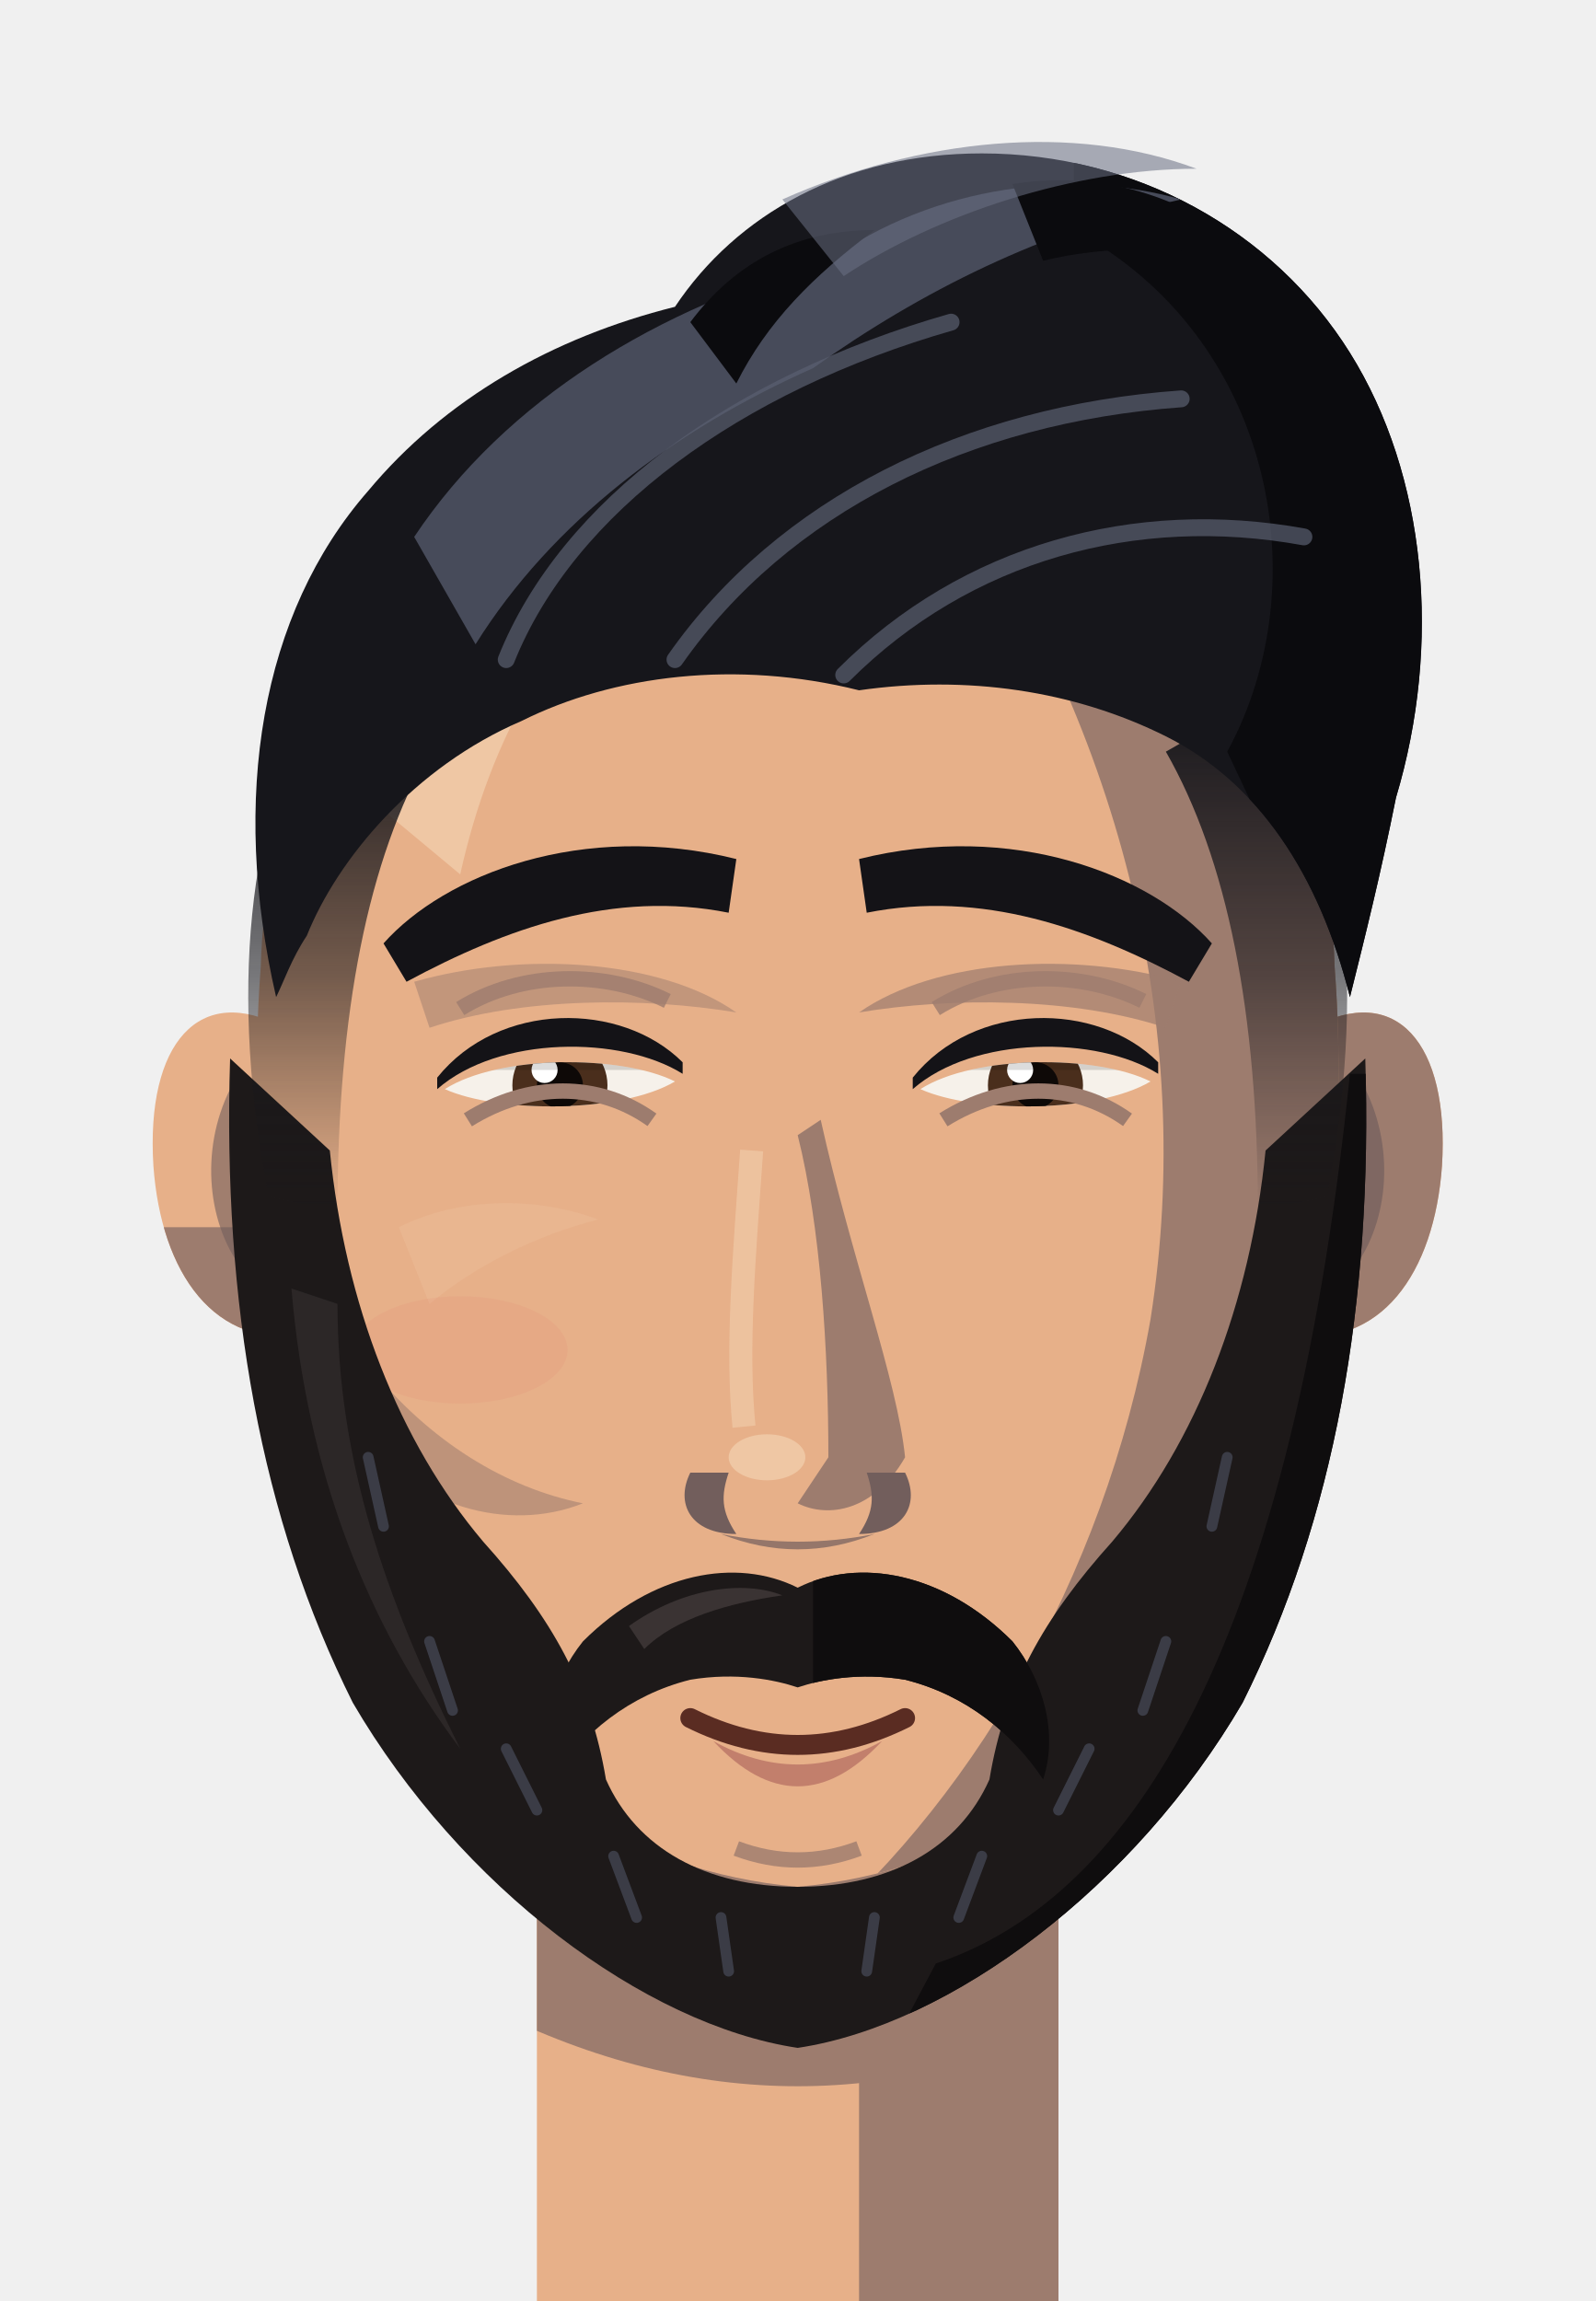
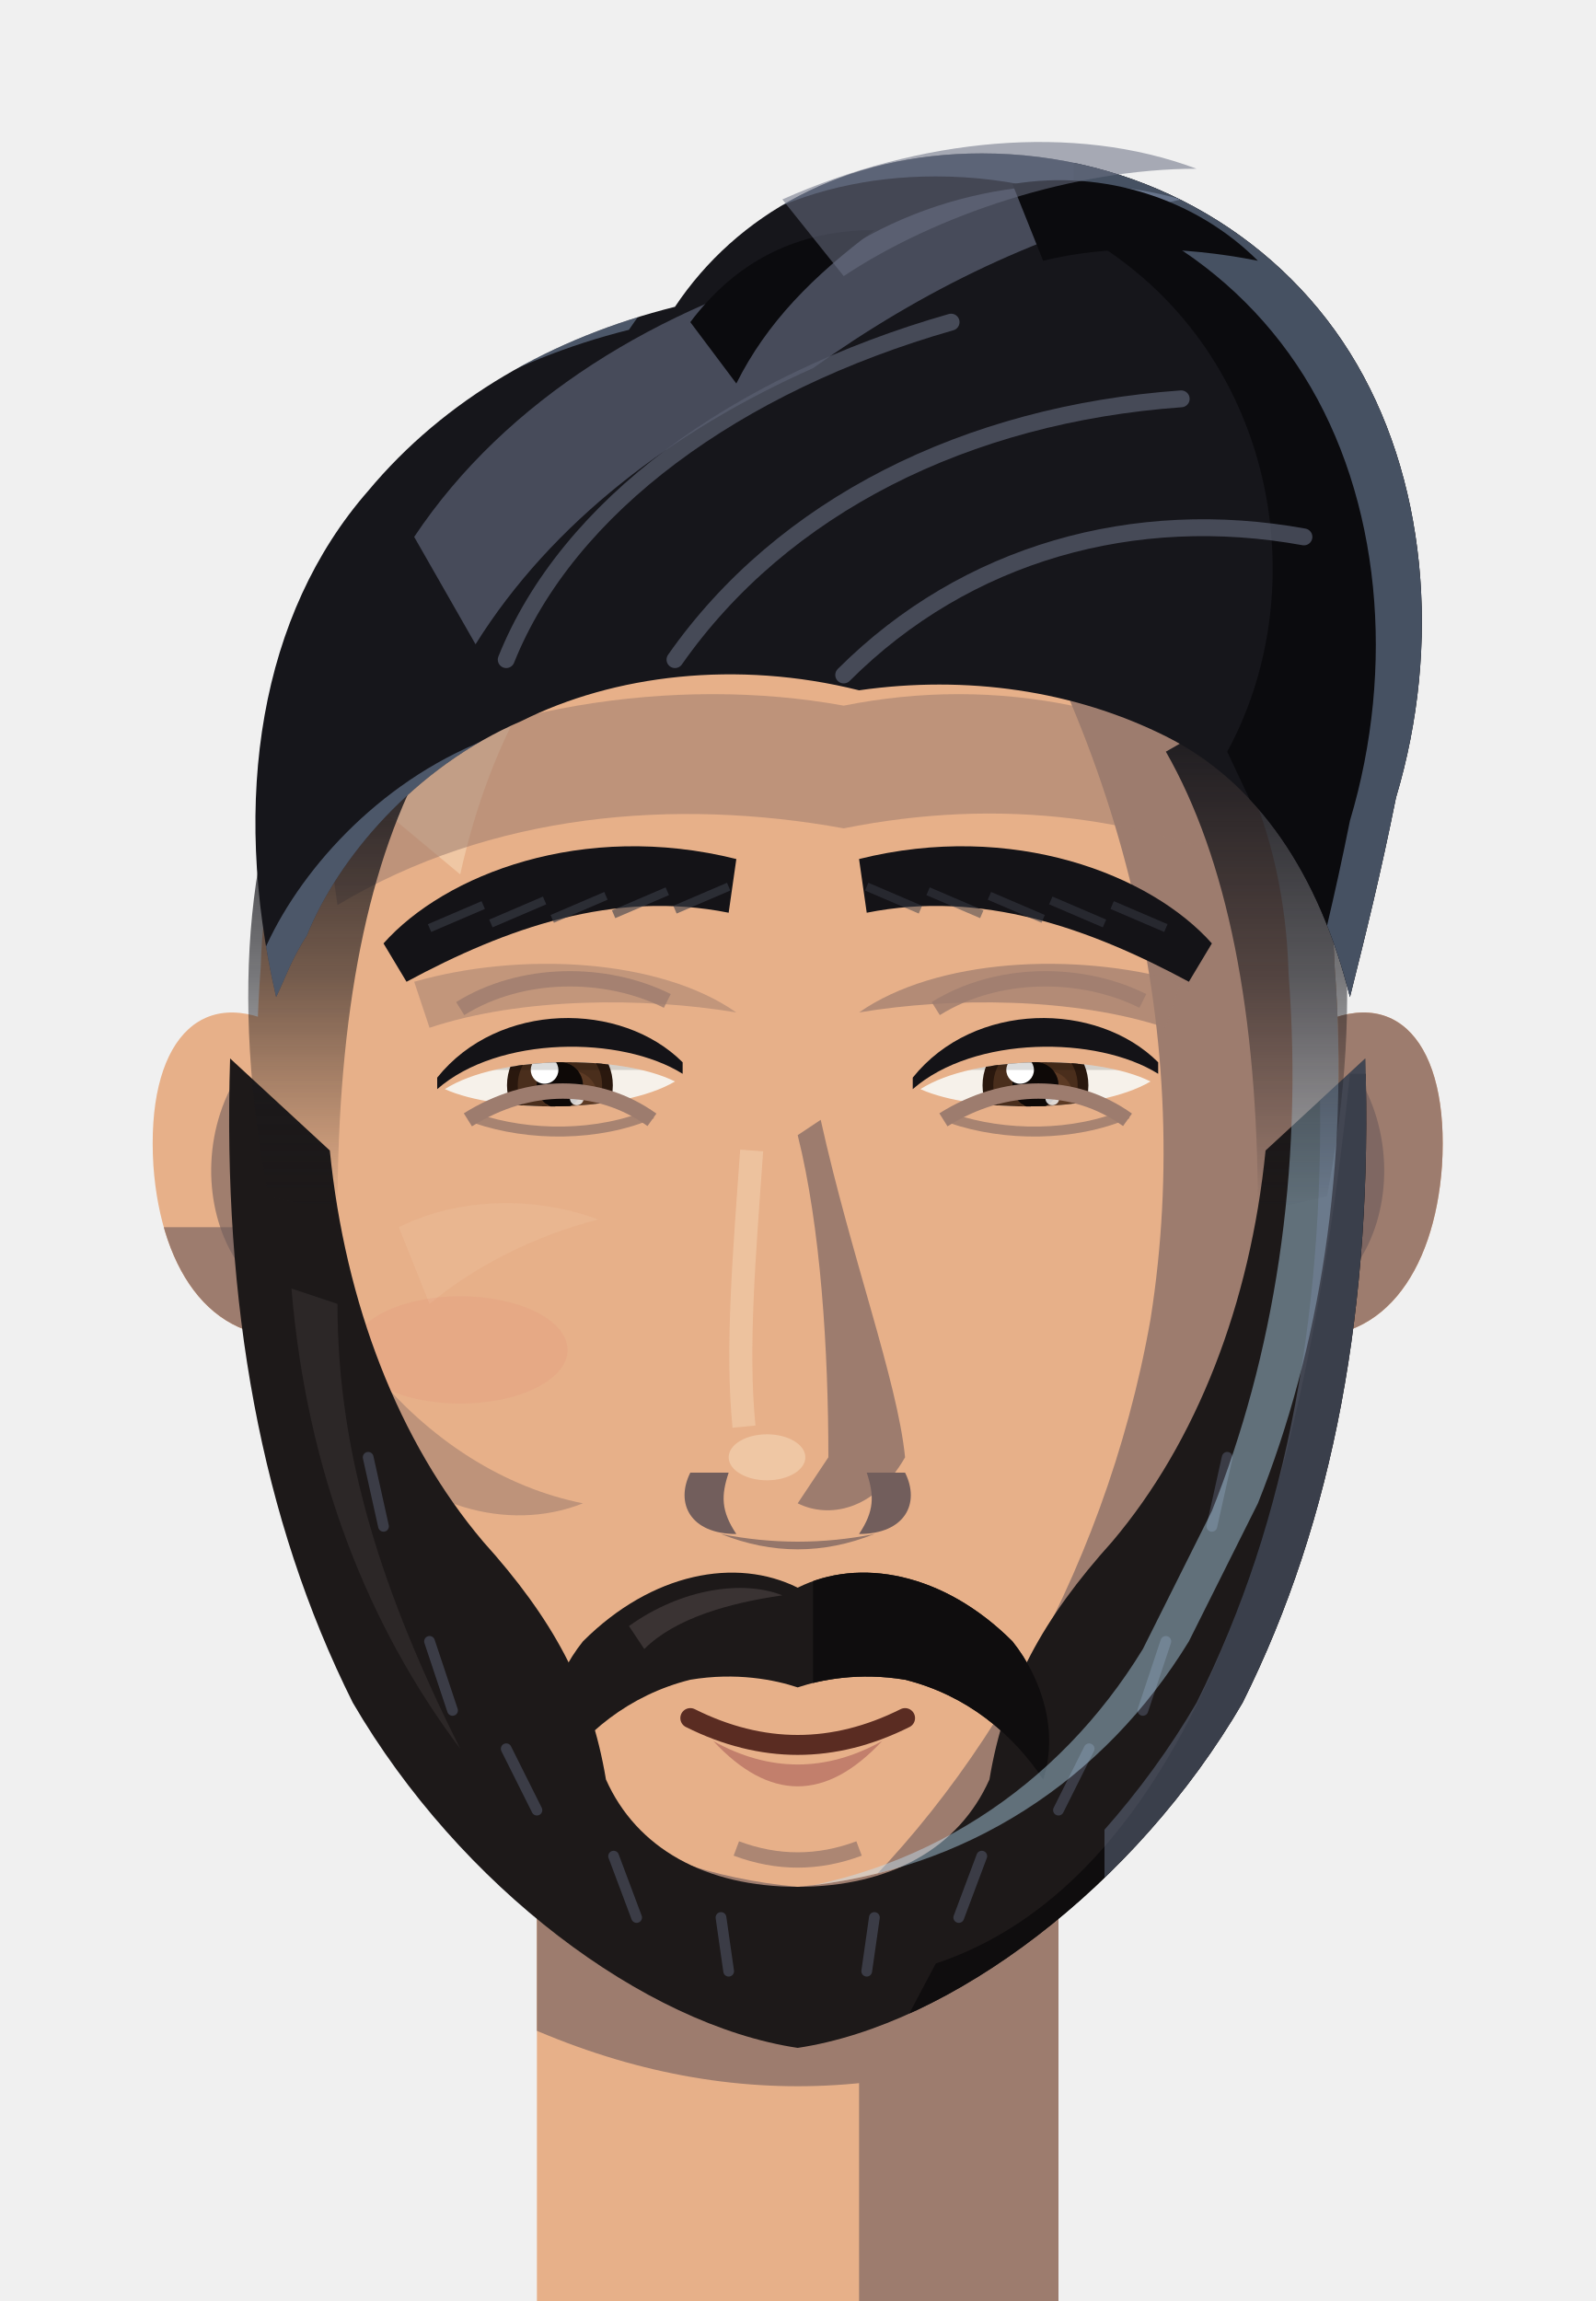
<svg xmlns="http://www.w3.org/2000/svg" viewBox="196 0 208 300" width="208" height="300">
  <defs>
    <linearGradient id="fade" x1="0" y1="0" x2="0" y2="1">
      <stop offset="0" stop-color="#16161b" stop-opacity="1" />
      <stop offset="0.55" stop-color="#16161b" stop-opacity="0.55" />
      <stop offset="1" stop-color="#16161b" stop-opacity="0" />
    </linearGradient>
    <clipPath id="c1">
      <path d="M233,134 C222,128 215,136 216,152 C217,166 224,176 236,174 Z" />
    </clipPath>
    <clipPath id="c2">
      <path d="M 367,134 C 378,128 385,136 384,152 C 383,166 376,176 364,174 Z" />
    </clipPath>
    <clipPath id="c3">
      <path d="M266,220 L266,304 L334,304 L334,220 Z" />
    </clipPath>
    <clipPath id="c4">
      <path d="M300,64 C341,64 369,88 370,126 C372,152 368,176 360,196 L351,214 C340,232 322,244 300,246 C278,244 260,232 249,214 L240,196 C232,176 228,152 230,126 C231,88 259,64 300,64 Z" />
    </clipPath>
    <clipPath id="c5">
      <path d="M254,142 C261,137.5 277,137.5 284,141 C277,145.15 261,145.15 254,142 Z" />
    </clipPath>
    <clipPath id="c6">
      <path d="M316,142 C323,137.5 339,137.5 346,141 C339,145.15 323,145.15 316,142 Z" />
    </clipPath>
    <clipPath id="c7">
      <path d="M226,138 C225,170 230,198 242,222 C256,246 280,264 300,267 C320,264 344,246 358,222 C370,198 375,170 374,138 L361,150 C359,170 352,188 341,201 C332,211 327,220 325,232 C321,241 312,246 300,246 C288,246 279,241 275,232 C273,220 268,211 259,201 C248,188 241,170 239,150 Z" />
    </clipPath>
    <clipPath id="c8">
      <path d="M272,214 C281,205 292,203 300,207 C308,203 319,205 328,214 C332,219 334,226 332,232 C328,226 322,221 314,219 C308,218 303,219 300,220 C297,219 292,218 286,219 C278,221 272,226 268,232 C266,226 268,219 272,214 Z" />
    </clipPath>
    <clipPath id="c9">
+       <path d="M300,64 C341,64 369,88 370,126 C372,152 368,176 360,196 L351,214 C340,232 322,244 300,246 C278,244 260,232 249,214 L240,196 C232,176 228,152 230,126 C231,88 259,64 300,64 Z" />
+     </clipPath>
+     <clipPath id="c10">
+       <path d="M226,138 C225,170 230,198 242,222 C256,246 280,264 300,267 C320,264 344,246 358,222 C370,198 375,170 374,138 L361,150 C359,170 352,188 341,201 C332,211 327,220 325,232 C321,241 312,246 300,246 C288,246 279,241 275,232 C273,220 268,211 259,201 C248,188 241,170 239,150 Z" />
+     </clipPath>
+     <clipPath id="c11">
+       <rect x="340" y="0" width="600" height="1500" />
+     </clipPath>
+     <clipPath id="c12">
+       <path d="M232,130 C226,104 230,80 244,64 C254,52 268,44 284,40 C292,28 306,20 324,20 C344,20 362,30 372,46 C382,62 384,84 378,104 C376,114 374,122 372,130 C368,114 360,102 348,96 C336,90 322,88 308,90 C292,86 276,88 264,94 C250,100 240,112 236,122 C234,125 233,128 232,130 Z" />
+     </clipPath>
+     <clipPath id="c13">
      <path d="M232,130 C226,104 230,80 244,64 C254,52 268,44 284,40 C292,28 306,20 324,20 C344,20 362,30 372,46 C382,62 384,84 378,104 C376,114 374,122 372,130 C368,114 360,102 348,96 C336,90 322,88 308,90 C292,86 276,88 264,94 C250,100 240,112 236,122 C234,125 233,128 232,130 Z" />
    </clipPath>
  </defs>
  <path d="M233,134 C222,128 215,136 216,152 C217,166 224,176 236,174 Z" fill="#e7b089" />
  <g clip-path="url(#c1)">
    <path d="M200,160 L240,160 L240,190 L200,190 Z" fill="#9d7c6e" />
  </g>
  <path d="M 367,134 C 378,128 385,136 384,152 C 383,166 376,176 364,174 Z" fill="#e7b089" />
  <g clip-path="url(#c2)">
    <path d="M360,120 L400,120 L400,190 L360,190 Z" fill="#9d7c6e" />
  </g>
  <path d="M226,142 C222,150 223,160 228,166 L230,164 C227,158 226,150 229,144 Z" fill="#725e5c" opacity="0.6" />
  <path d="M 374,142 C 378,150 377,160 372,166 L 370,164 C 373,158 374,150 371,144 Z" fill="#725e5c" opacity="0.7" />
  <path d="M266,220 L266,304 L334,304 L334,220 Z" fill="#e7b089" />
  <g clip-path="url(#c3)">
    <path d="M308,210 L340,210 L340,310 L308,310 Z" fill="#9d7c6e" />
    <path d="M260,210 L340,210 L340,262 Q300,282 260,262 Z" fill="#9d7c6e" />
  </g>
  <path d="M300,64 C341,64 369,88 370,126 C372,152 368,176 360,196 L351,214 C340,232 322,244 300,246 C278,244 260,232 249,214 L240,196 C232,176 228,152 230,126 C231,88 259,64 300,64 Z" fill="#e7b089" />
  <g clip-path="url(#c4)">
    <path d="M318,60 C352,70 376,96 376,130 C378,170 368,204 350,228 C336,244 318,252 300,254 C322,236 340,206 346,172 C352,134 342,94 318,60 Z" fill="#9d7c6e" />
    <path d="M244,104 C250,86 264,74 282,70 C268,82 260,96 256,114 Z" fill="#efc7a4" />
  </g>
  <path d="M248,160 C256,156 266,156 274,159 C266,161 258,165 252,170 Z" fill="#efc7a4" opacity="0.25" />
  <path d="M244,178 C252,188 262,194 272,196 C262,200 250,196 244,188 Z" fill="#9d7c6e" opacity="0.55" />
  <ellipse cx="256" cy="176" rx="14" ry="7" fill="#e07e70" opacity="0.14" />
  <path d="M246,123 C254,114 272,107 292,112 L291,119 C276,116 262,121 249,128 Z" fill="#141317" />
  <path d="M 354,123 C 346,114 328,107 308,112 L 309,119 C 324,116 338,121 351,128 Z" fill="#141317" />
+   <path d="M252,121.0 l7,-3" stroke="#3a3d48" stroke-width="1.1" opacity="0.6" />
+   <path d="M348,121.0 l-7,-3" stroke="#3a3d48" stroke-width="1.1" opacity="0.5" />
+   <path d="M260,120.4 l7,-3" stroke="#3a3d48" stroke-width="1.1" opacity="0.6" />
+   <path d="M340,120.4 l-7,-3" stroke="#3a3d48" stroke-width="1.1" opacity="0.5" />
+   <path d="M268,119.8 l7,-3" stroke="#3a3d48" stroke-width="1.1" opacity="0.6" />
+   <path d="M332,119.8 l-7,-3" stroke="#3a3d48" stroke-width="1.1" opacity="0.5" />
+   <path d="M276,119.2 l7,-3" stroke="#3a3d48" stroke-width="1.1" opacity="0.6" />
+   <path d="M324,119.2 l-7,-3" stroke="#3a3d48" stroke-width="1.1" opacity="0.5" />
+   <path d="M284,118.6 l7,-3" stroke="#3a3d48" stroke-width="1.1" opacity="0.6" />
+   <path d="M316,118.6 l-7,-3" stroke="#3a3d48" stroke-width="1.1" opacity="0.5" />
  <path d="M250,128 C264,124 282,125 292,132 C280,130 264,130 252,134 Z" fill="#9d7c6e" opacity="0.5" />
  <path d="M 350,128 C 336,124 318,125 308,132 C 320,130 336,130 348,134 Z" fill="#9d7c6e" opacity="0.7" />
  <path d="M254,142 C261,137.5 277,137.5 284,141 C277,145.15 261,145.15 254,142 Z" fill="#f6f1ea" />
  <g clip-path="url(#c5)">
    <circle cx="269" cy="141.5" r="6.2" fill="#4a2e1c" />
    <circle cx="269" cy="141.5" r="3" fill="#0e0907" />
-     <circle cx="267" cy="139.5" r="1.7" fill="#fff" />
+     <circle cx="269" cy="141.5" r="6.2" fill="none" stroke="#2a180e" stroke-width="1.4" />
+     <circle cx="270.5" cy="143" r="3.4" fill="#6b4329" opacity="0.55" />
+     <circle cx="269" cy="141.5" r="3" fill="#0e0907" />
+     <circle cx="267" cy="139.5" r="1.8" fill="#fff" />
+     <circle cx="271.2" cy="143.2" r="0.9" fill="#fff" opacity="0.8" />
    <rect x="249" y="120" width="40" height="19.5" fill="#000" opacity="0.14" />
  </g>
  <path d="M253,142 C261,135.0 277,135.0 285,140 L285,138.5 C277,130.5 261,130.5 253,140.5 Z" fill="#141317" />
+   <path d="M258,145.8 C265,148.2 274,148.2 281,145.2" fill="none" stroke="#725e5c" stroke-width="1.3" opacity="0.55" />
  <path d="M256,131.5 C264,126.5 275,126.5 283,130.5" fill="none" stroke="#9d7c6e" stroke-width="2" opacity="0.8" />
  <path d="M257,146 C265,141 274,141 281,146" fill="none" stroke="#9d7c6e" stroke-width="2" />
  <path d="M316,142 C323,137.5 339,137.5 346,141 C339,145.15 323,145.15 316,142 Z" fill="#f6f1ea" />
  <g clip-path="url(#c6)">
    <circle cx="331" cy="141.5" r="6.2" fill="#4a2e1c" />
    <circle cx="331" cy="141.5" r="3" fill="#0e0907" />
-     <circle cx="329" cy="139.5" r="1.7" fill="#fff" />
+     <circle cx="331" cy="141.5" r="6.2" fill="none" stroke="#2a180e" stroke-width="1.4" />
+     <circle cx="332.5" cy="143" r="3.4" fill="#6b4329" opacity="0.55" />
+     <circle cx="331" cy="141.5" r="3" fill="#0e0907" />
+     <circle cx="329" cy="139.5" r="1.8" fill="#fff" />
+     <circle cx="333.2" cy="143.2" r="0.9" fill="#fff" opacity="0.8" />
    <rect x="311" y="120" width="40" height="19.5" fill="#000" opacity="0.14" />
  </g>
  <path d="M315,142 C323,135.0 339,135.0 347,140 L347,138.5 C339,130.5 323,130.5 315,140.5 Z" fill="#141317" />
+   <path d="M320,145.8 C327,148.2 336,148.2 343,145.2" fill="none" stroke="#725e5c" stroke-width="1.3" opacity="0.55" />
  <path d="M318,131.5 C326,126.5 337,126.5 345,130.5" fill="none" stroke="#9d7c6e" stroke-width="2" opacity="0.8" />
  <path d="M319,146 C327,141 336,141 343,146" fill="none" stroke="#9d7c6e" stroke-width="2" />
  <path d="M303,146 C307,164 313,180 314,190 C310,197 304,198 300,196 L304,190 C304,176 303,160 300,148 Z" fill="#9d7c6e" />
  <path d="M286,192 C284,196 286,200 292,200 C290,197 290,195 291,192 Z" fill="#725e5c" />
  <path d="M314,192 C316,196 314,200 308,200 C310,197 310,195 309,192 Z" fill="#725e5c" />
  <path d="M290,200 Q300,204 310,200 Q300,202 290,200 Z" fill="#725e5c" opacity="0.7" />
  <ellipse cx="296" cy="190" rx="5" ry="3" fill="#efc7a4" />
  <path d="M294,150 C293,164 292,176 293,186" fill="none" stroke="#efc7a4" stroke-width="3" opacity="0.8" />
  <path d="M226,138 C225,170 230,198 242,222 C256,246 280,264 300,267 C320,264 344,246 358,222 C370,198 375,170 374,138 L361,150 C359,170 352,188 341,201 C332,211 327,220 325,232 C321,241 312,246 300,246 C288,246 279,241 275,232 C273,220 268,211 259,201 C248,188 241,170 239,150 Z" fill="#1d1919" />
  <g clip-path="url(#c7)">
    <path d="M318,256 C342,248 364,218 372,140 L390,140 L390,290 L300,290 Z" fill="#0f0d0e" />
    <path d="M234,168 C236,192 244,212 256,228 C246,208 240,190 240,170 Z" fill="#2c2727" />
  </g>
  <path d="M252,214 l3,9" fill="none" stroke="#474b5a" stroke-width="1.4" stroke-linecap="round" stroke-linejoin="round" opacity="0.7" />
  <path d="M262,228 l4,8" fill="none" stroke="#474b5a" stroke-width="1.4" stroke-linecap="round" stroke-linejoin="round" opacity="0.7" />
  <path d="M276,242 l3,8" fill="none" stroke="#474b5a" stroke-width="1.4" stroke-linecap="round" stroke-linejoin="round" opacity="0.7" />
  <path d="M290,250 l1,7" fill="none" stroke="#474b5a" stroke-width="1.4" stroke-linecap="round" stroke-linejoin="round" opacity="0.7" />
  <path d="M244,190 l2,9" fill="none" stroke="#474b5a" stroke-width="1.4" stroke-linecap="round" stroke-linejoin="round" opacity="0.7" />
  <path d="M310,250 l-1,7" fill="none" stroke="#474b5a" stroke-width="1.4" stroke-linecap="round" stroke-linejoin="round" opacity="0.7" />
  <path d="M324,242 l-3,8" fill="none" stroke="#474b5a" stroke-width="1.4" stroke-linecap="round" stroke-linejoin="round" opacity="0.7" />
  <path d="M338,228 l-4,8" fill="none" stroke="#474b5a" stroke-width="1.4" stroke-linecap="round" stroke-linejoin="round" opacity="0.7" />
  <path d="M348,214 l-3,9" fill="none" stroke="#474b5a" stroke-width="1.4" stroke-linecap="round" stroke-linejoin="round" opacity="0.7" />
  <path d="M356,190 l-2,9" fill="none" stroke="#474b5a" stroke-width="1.4" stroke-linecap="round" stroke-linejoin="round" opacity="0.7" />
  <path d="M272,214 C281,205 292,203 300,207 C308,203 319,205 328,214 C332,219 334,226 332,232 C328,226 322,221 314,219 C308,218 303,219 300,220 C297,219 292,218 286,219 C278,221 272,226 268,232 C266,226 268,219 272,214 Z" fill="#1d1919" />
  <g clip-path="url(#c8)">
    <path d="M302,200 L340,200 L340,236 L302,236 Z" fill="#0f0d0e" />
    <path d="M278,212 C285,207 293,206 298,208 C291,209 284,211 280,215 Z" fill="#3a3333" />
  </g>
  <path d="M286,224 Q300,231 314,224" fill="none" stroke="#5a2c22" stroke-width="2.6" stroke-linecap="round" />
  <path d="M289,227 Q300,238.8 311,227 Q300,233.1 289,227 Z" fill="#c27f6c" />
  <path d="M292,241 Q300,244 308,241" fill="none" stroke="#9d7c6e" stroke-width="2" opacity="0.8" />
+   <path d="M238,104 C258,92 284,88 306,92 C326,88 346,92 364,104 L366,116 C346,106 326,104 306,108 C284,104 260,106 240,118 Z" fill="#9d7c6e" opacity="0.55" />
+   <g clip-path="url(#c9)">
+     <path d="M-10,-10 L610,-10 L610,1510 L-10,1510 Z M 294,65 C 335,65 363,89 364,127 C 366,153 362,177 354,197 L 345,215 C 334,233 316,245 294,247 C 272,245 254,233 243,215 L 234,197 C 226,177 222,153 224,127 C 225,89 253,65 294,65 Z" fill-rule="evenodd" fill="#bfe6ff" opacity="0.42" />
+   </g>
+   <g clip-path="url(#c10)">
+     <g clip-path="url(#c11)">
+       <path d="M-10,-10 L610,-10 L610,1510 L-10,1510 Z M 220,138 C 219,170 224,198 236,222 C 250,246 274,264 294,267 C 314,264 338,246 352,222 C 364,198 369,170 368,138 L 355,150 C 353,170 346,188 335,201 C 326,211 321,220 319,232 C 315,241 306,246 294,246 C 282,246 273,241 269,232 C 267,220 262,211 253,201 C 242,188 235,170 233,150 Z" fill-rule="evenodd" fill="#7a8aa8" opacity="0.4" />
+     </g>
+   </g>
  <path d="M231,156 C226,130 228,106 238,90 L252,98 C244,112 240,132 240,158 Z" fill="url(#fade)" />
  <path d="M 369,156 C 374,130 372,106 362,90 L 348,98 C 356,112 360,132 360,158 Z" fill="url(#fade)" />
  <path d="M232,130 C226,104 230,80 244,64 C254,52 268,44 284,40 C292,28 306,20 324,20 C344,20 362,30 372,46 C382,62 384,84 378,104 C376,114 374,122 372,130 C368,114 360,102 348,96 C336,90 322,88 308,90 C292,86 276,88 264,94 C250,100 240,112 236,122 C234,125 233,128 232,130 Z" fill="#16161b" />
-   <g clip-path="url(#c9)">
+   <g clip-path="url(#c12)">
    <path d="M336,18 C368,24 388,52 384,84 C382,104 376,118 372,132 L356,98 C368,76 362,44 336,30 Z" fill="#0b0b0e" />
    <path d="M250,70 C262,52 282,40 304,34 C318,24 336,22 350,26 C332,30 316,38 302,48 C284,56 268,68 258,84 Z" fill="#474b5a" />
+   </g>
+   <g clip-path="url(#c13)">
+     <path d="M-10,-10 L610,-10 L610,1510 L-10,1510 Z M 226,133 C 220,107 224,83 238,67 C 248,55 262,47 278,43 C 286,31 300,23 318,23 C 338,23 356,33 366,49 C 376,65 378,87 372,107 C 370,117 368,125 366,133 C 362,117 354,105 342,99 C 330,93 316,91 302,93 C 286,89 270,91 258,97 C 244,103 234,115 230,125 C 228,128 227,131 226,133 Z" fill-rule="evenodd" fill="#8fa6c8" opacity="0.45" />
  </g>
  <path d="M262,86 C270,66 292,50 320,42" fill="none" stroke="#5a5f70" stroke-width="2.2" stroke-linecap="round" stroke-linejoin="round" opacity="0.7" />
  <path d="M284,86 C298,66 322,54 350,52" fill="none" stroke="#5a5f70" stroke-width="2.2" stroke-linecap="round" stroke-linejoin="round" opacity="0.7" />
  <path d="M306,88 C322,72 344,66 366,70" fill="none" stroke="#5a5f70" stroke-width="2.2" stroke-linecap="round" stroke-linejoin="round" opacity="0.7" />
  <path d="M286,42 C292,34 300,30 310,30 C302,36 296,42 292,50 Z" fill="#0b0b0e" />
  <path d="M328,24 C340,22 352,26 360,34 C350,32 340,32 332,34 Z" fill="#0b0b0e" />
  <path d="M298,26 C316,18 336,16 352,22 C336,22 318,28 306,36 Z" fill="#6a7083" opacity="0.55" />
</svg>
